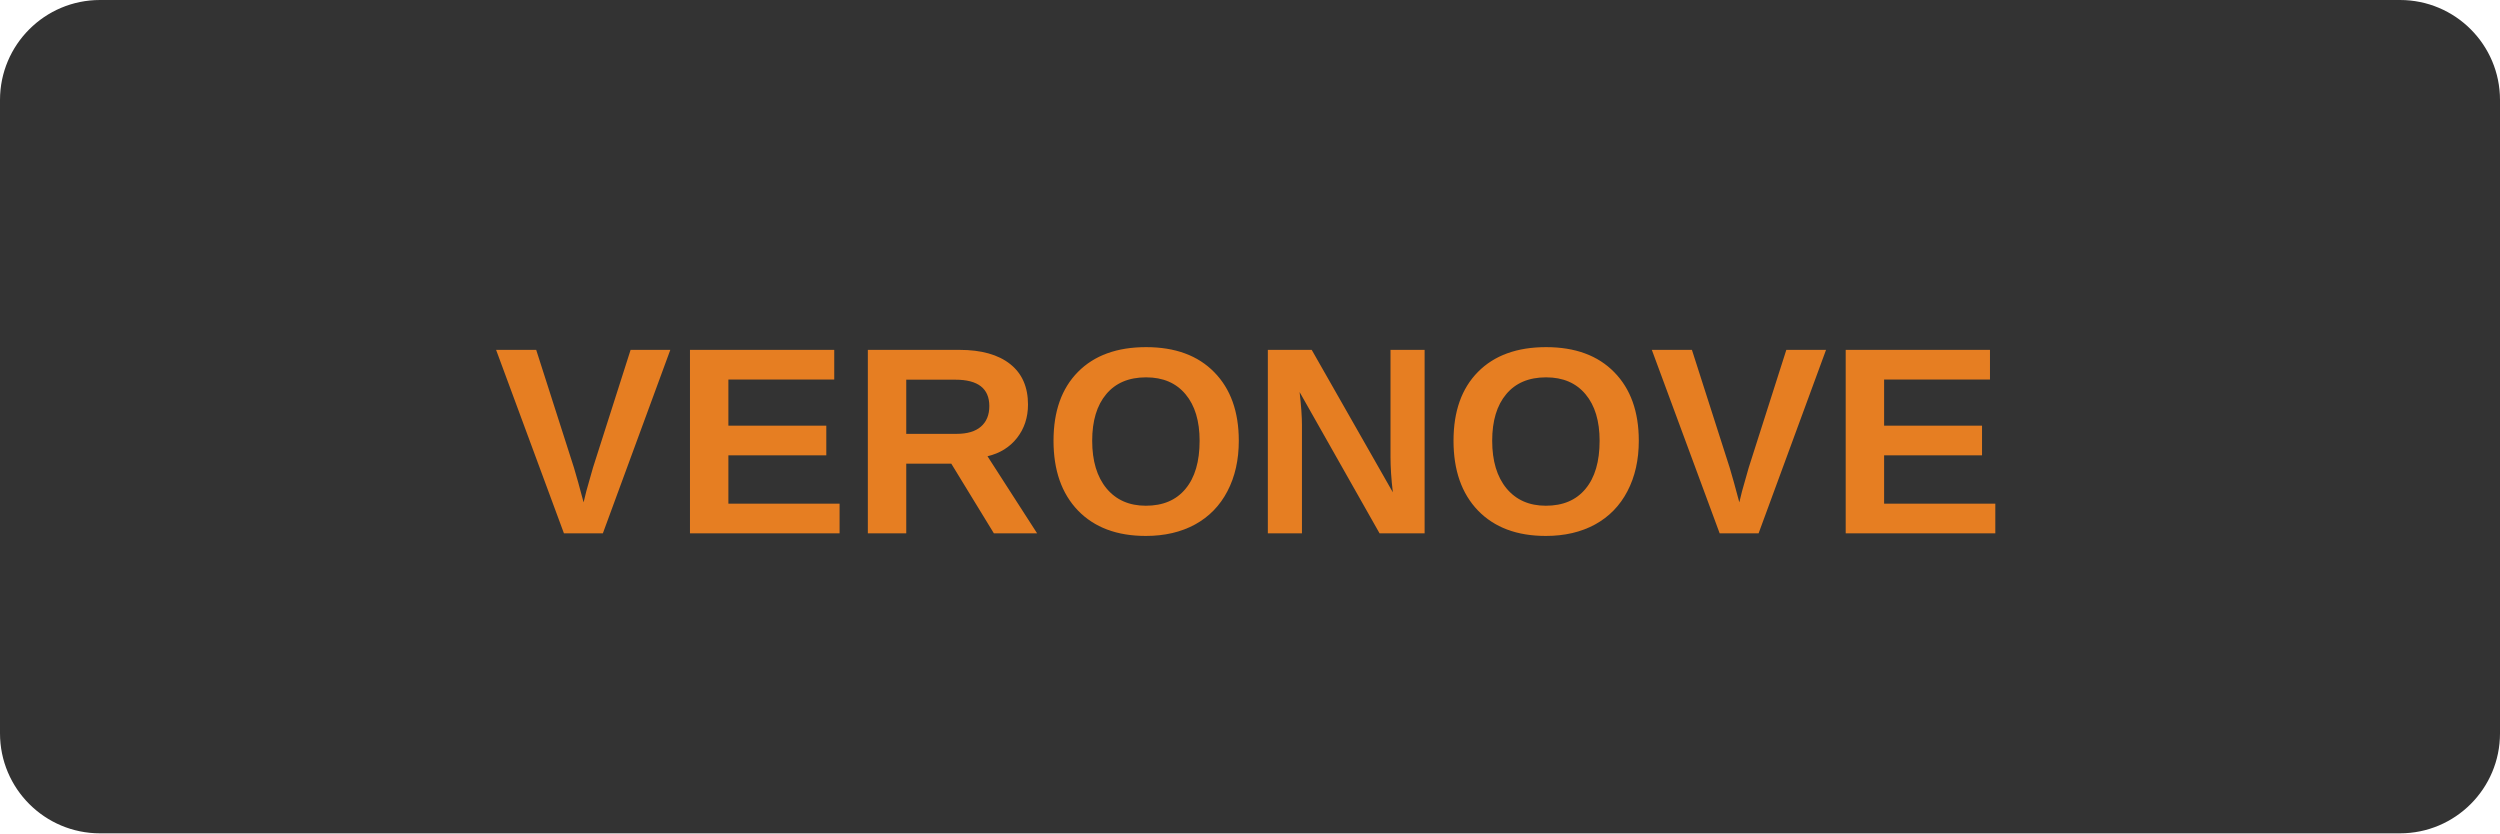
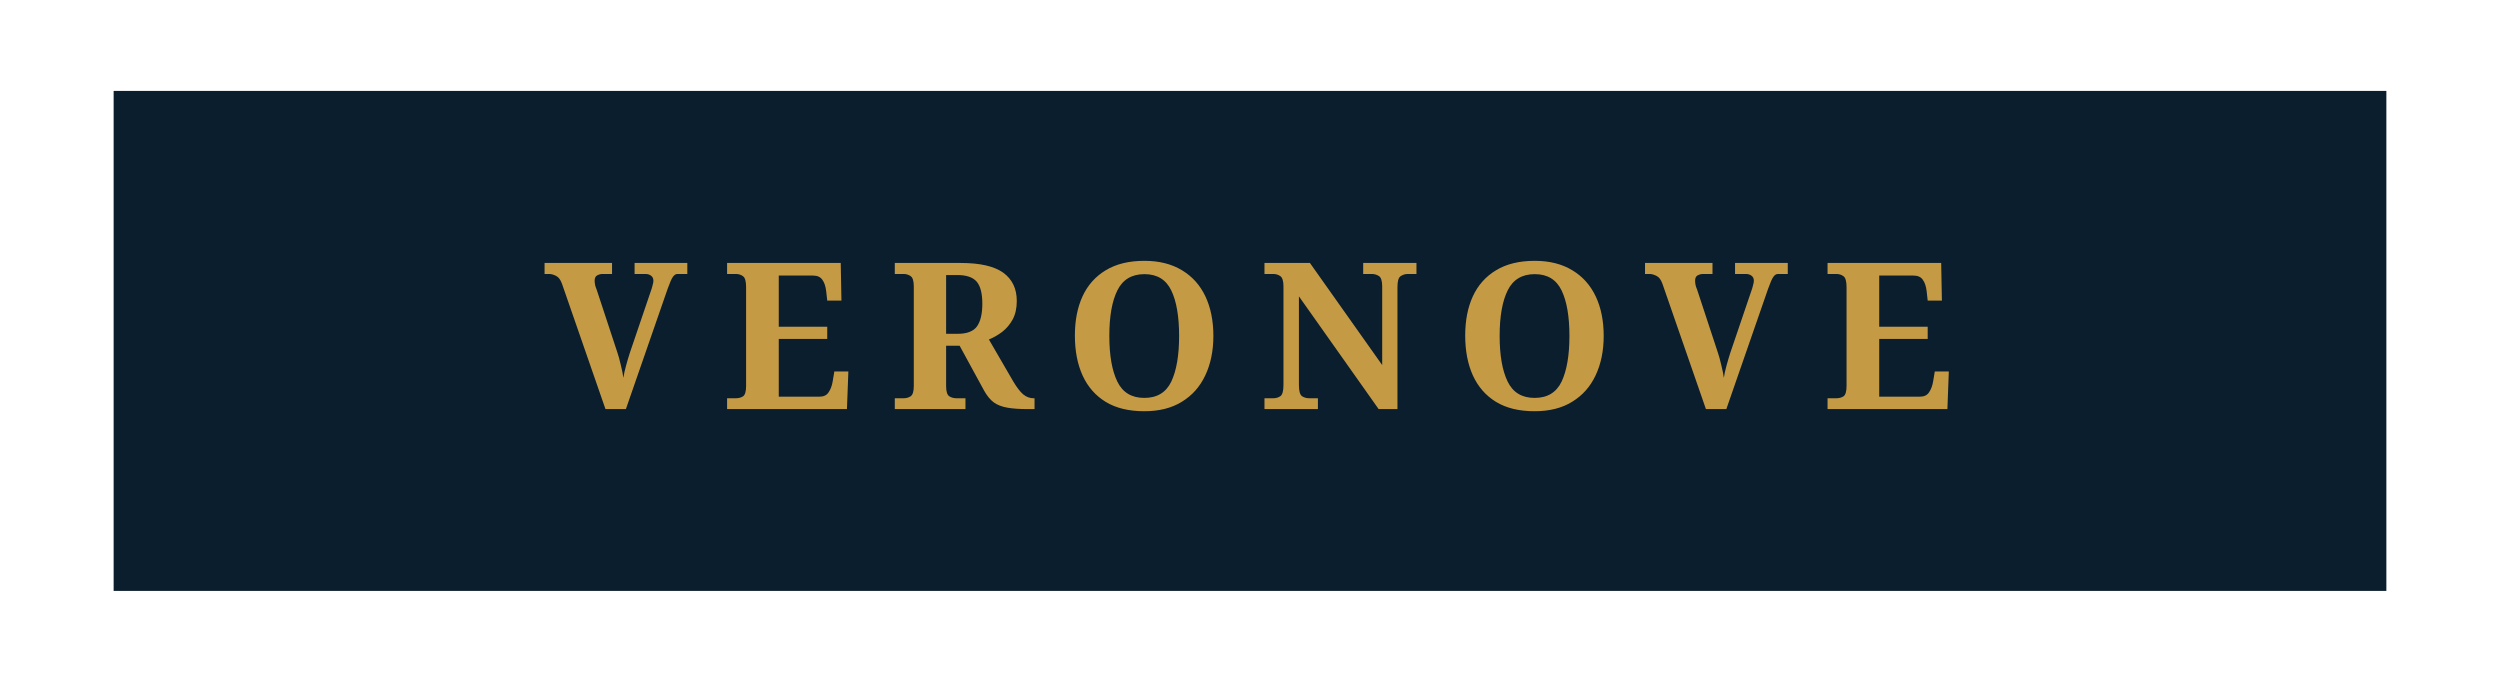
- <svg xmlns="http://www.w3.org/2000/svg" viewBox="0 0 300 100" width="300" height="100">
-   <rect width="300" height="100" rx="12" fill="#333333" />
-   <text x="150" y="64" font-family="Arial, sans-serif" font-weight="700" font-size="32" fill="#e67e22" text-anchor="middle">VERONOVE</text>
+ <svg xmlns="http://www.w3.org/2000/svg" viewBox="0 0 220 60" width="100%" height="100%">
+   <rect x="10" y="8" width="200" height="44" fill="#0B1E2D" />
+   <text x="110" y="36" font-family="'Cinzel', serif" font-size="18" font-weight="700" fill="#C49A45" text-anchor="middle" letter-spacing="3">VERONOVE</text>
</svg>
